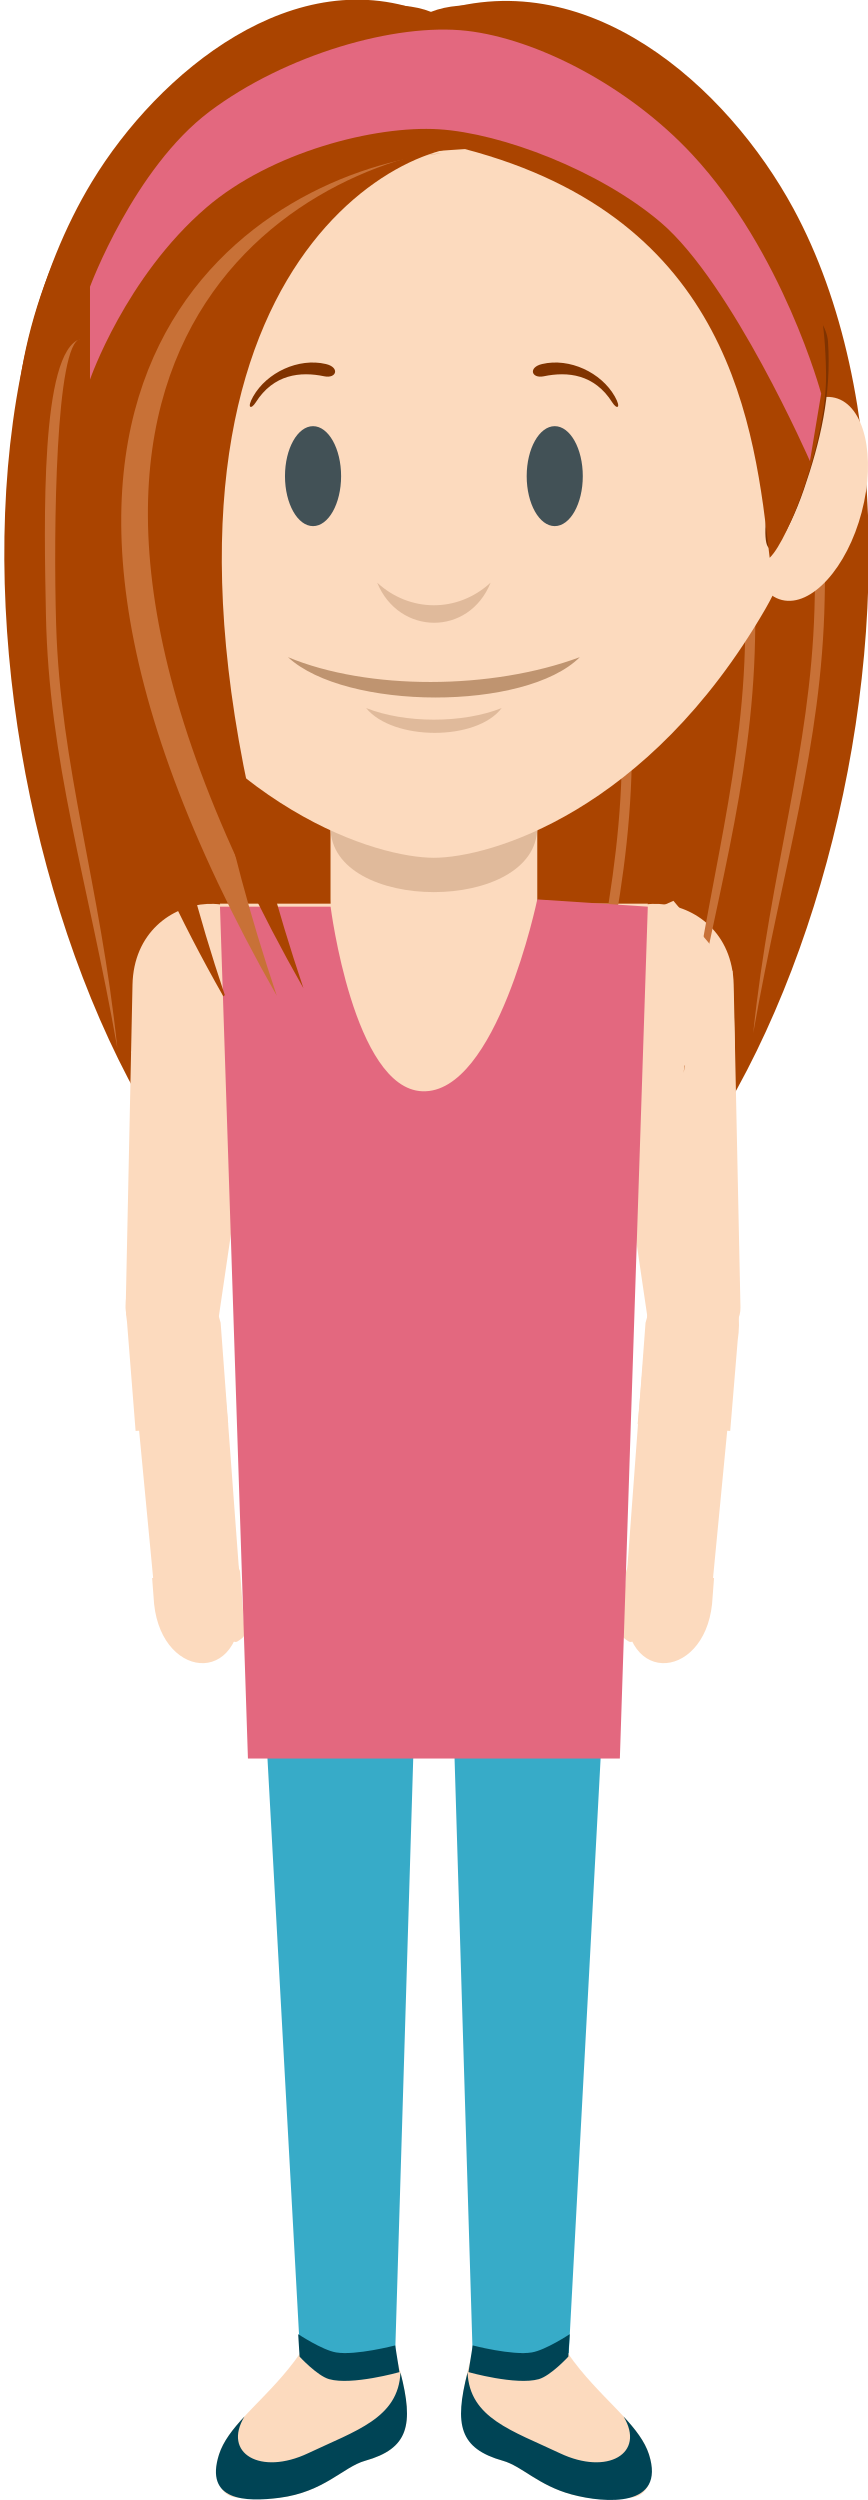
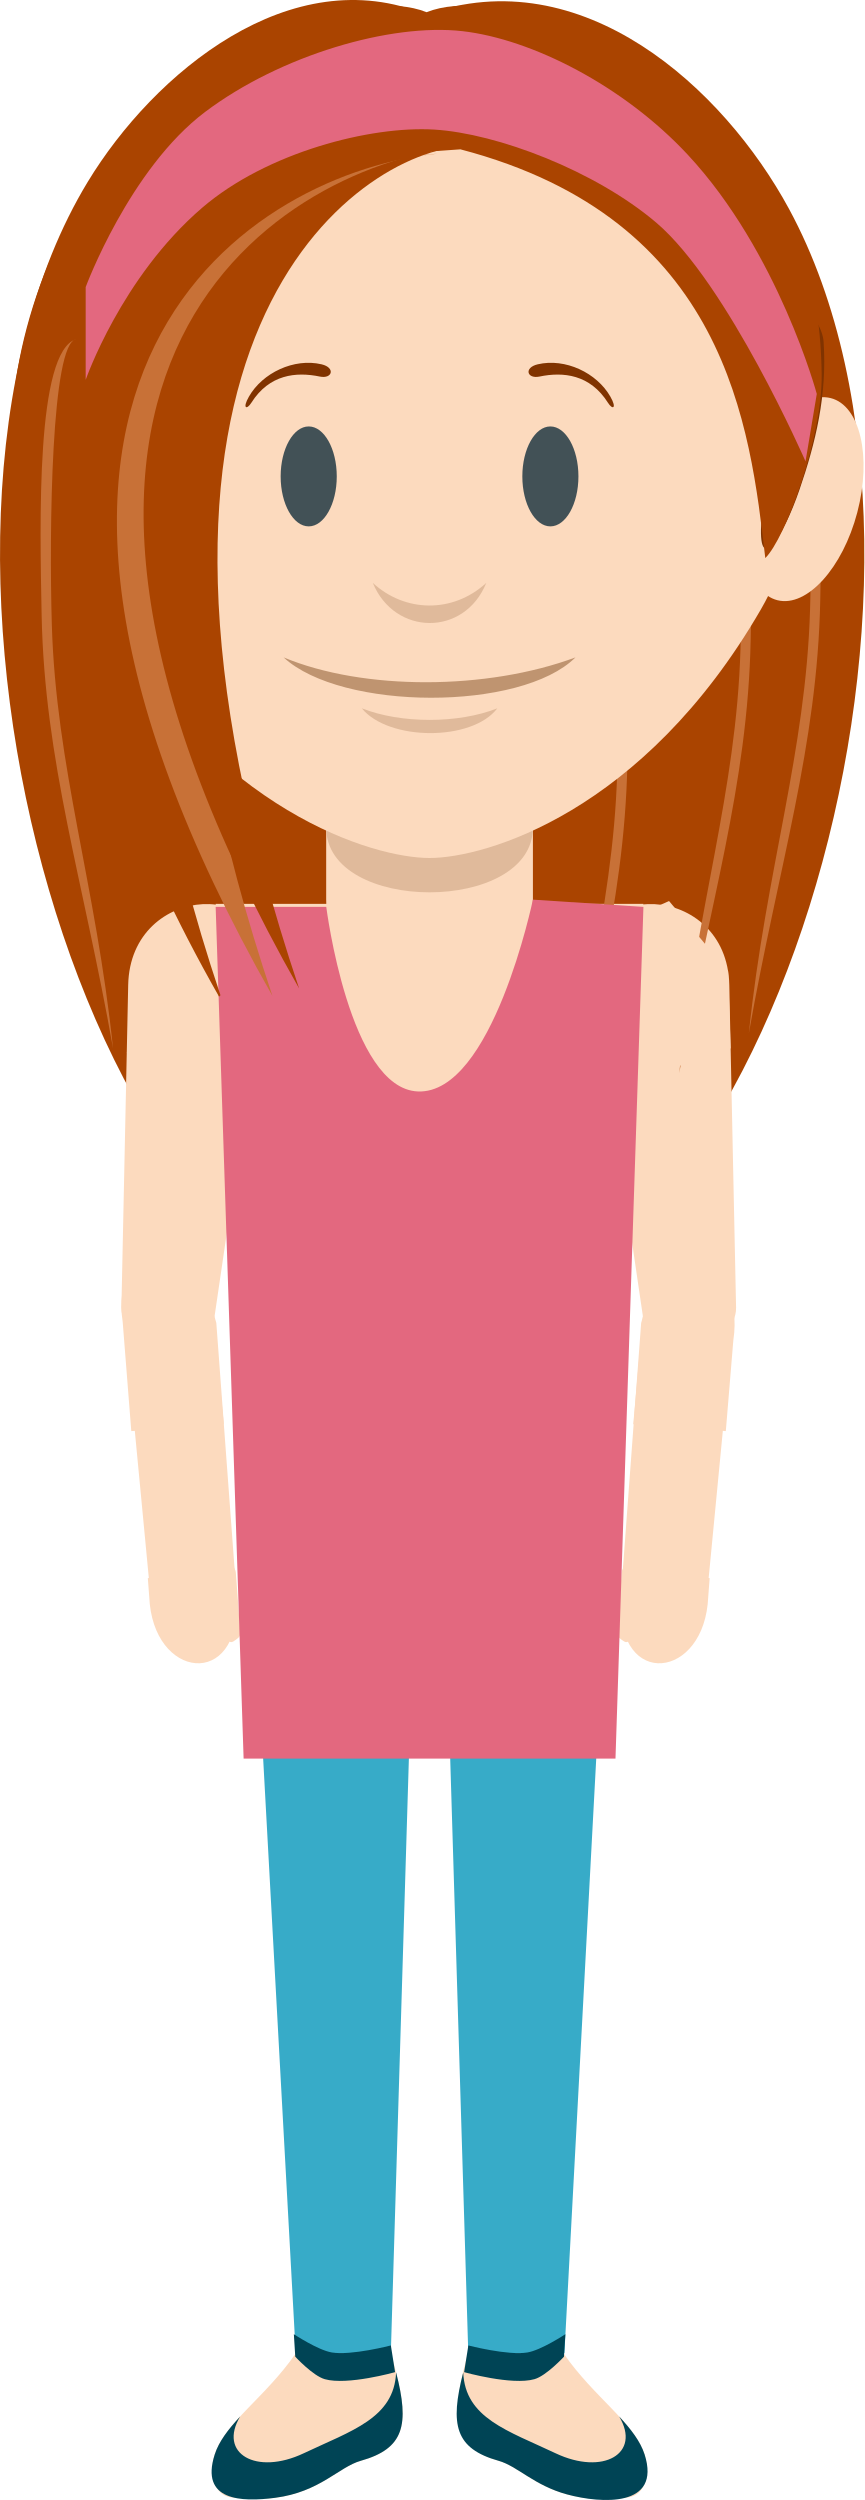
- <svg xmlns="http://www.w3.org/2000/svg" width="31.109mm" height="89.602mm" viewBox="0 0 110.229 317.487" id="svg12295" version="1.1">
+ <svg xmlns="http://www.w3.org/2000/svg" width="14.179mm" height="41.01mm" viewBox="0 0 50.239 145.312" id="svg12295" version="1.1">
  <defs id="defs12297" />
-   <g id="layer1" transform="translate(-344.8855,-216.4756)">
-     <g id="g176" transform="matrix(1.25,0,0,-1.25,375.2688,416.2795)">
-       <path d="m 0,0 -1.891,25.454 c -1.634,6.744 -10.373,5.938 -9.096,-2.424 L -8.677,-1.223 0,0 Z" style="fill:#fcdabe;fill-opacity:1;fill-rule:evenodd;stroke:none" id="path178" />
-     </g>
-     <g id="g180" transform="matrix(1.25,0,0,-1.25,424.5011,416.2795)">
-       <path d="m 0,0 1.891,25.454 c 1.636,6.744 10.463,6.593 9.185,-1.768 L 8.677,-1.223 0,0 Z" style="fill:#fcdabe;fill-opacity:1;fill-rule:evenodd;stroke:none" id="path182" />
-     </g>
-     <g id="g184" transform="matrix(1.25,0,0,-1.467877,399.5081,218.2838)" style="fill:#aa4400;fill-opacity:1">
-       <path d="m 0,0 c -13.678,4.808 -27.617,-5.024 -34.352,-14.482 -22.28,-31.289 0.191,-99.03 34.735,-99.03 33.892,0 56.878,64.701 36.524,96.701 C 30.243,-6.335 15.881,4.808 0,0" style="fill:#aa4400;fill-opacity:1;fill-rule:evenodd;stroke:none" id="path186" />
-     </g>
-     <g id="g188" transform="matrix(1.25,0,0,-1.25,379.0688,340.1866)" style="fill:#fcdabe;fill-opacity:1">
-       <path d="m 0,0 -5.284,-35.936 c -0.644,-4.383 -9.376,-1.982 -9.292,2.069 l 0.691,32.788 C -13.664,9.472 1.457,9.906 0,0" style="fill:#fcdabe;fill-opacity:1;fill-rule:evenodd;stroke:none" id="path190" />
-     </g>
-     <g id="g192" transform="matrix(1.25,0,0,-1.25,420.7009,340.1866)">
-       <path d="m 0,0 5.284,-35.936 c 0.644,-4.383 9.376,-1.982 9.292,2.07 L 13.887,-1.079 C 13.665,9.471 -1.457,9.906 0,0" style="fill:#fcdabe;fill-opacity:1;fill-rule:evenodd;stroke:none" id="path194" />
-     </g>
-     <g id="g196" transform="matrix(1.25,0,0,-1.25,427.1538,331.2376)">
-       <path d="m 0,0 -8.326,-62.257 -13.705,0 -14.2,0 L -43.465,0 0,0 Z" style="fill:#fcdabe;fill-opacity:1;fill-rule:evenodd;stroke:none" id="path198" />
-     </g>
-     <g id="g200" transform="matrix(1.25,0,0,-1.25,382.9921,515.3445)">
-       <path d="m 0,0 c -3.09,-4.474 -7.206,-7.048 -8.235,-10.275 -0.581,-1.826 -0.148,-4.133 1.706,-4.363 7.978,-0.987 10.297,2.933 13.139,3.729 C 11.522,-9.531 11.647,-6.706 9.661,0 7.673,6.706 2.487,4.185 0,0" style="fill:#fcdabe;fill-opacity:1;fill-rule:evenodd;stroke:none" id="path202" />
-     </g>
-     <g id="g204" transform="matrix(1.25,0,0,-1.25,377.1701,409.0594)" style="fill:#37abc8;fill-opacity:1">
-       <path d="M 0,0 36.508,0 31.958,-84.992 22.19,-85.028 l -1.965,64.67 c -0.155,5.128 -3.786,5.158 -3.942,0 l -1.964,-64.67 -9.661,0 z" style="fill:#37abc8;fill-opacity:1;fill-rule:evenodd;stroke:none" id="path206" />
-     </g>
-     <g id="g208" transform="matrix(1.25,0,0,-1.25,425.4203,415.3234)">
-       <path d="m 0,0 0,0 c -0.352,0.237 -0.793,-0.239 -0.825,-0.656 l -0.46,-6.162 c -0.032,-0.417 0.369,-0.624 0.721,-0.861 l 0,-10e-4 c 0.353,-0.237 0.793,0.239 0.825,0.657 l 0.46,6.161 C 0.753,-0.445 0.424,-0.056 0,0" style="fill:#fcdabe;fill-opacity:1;fill-rule:evenodd;stroke:none" id="path210" />
-     </g>
-     <g id="g212" transform="matrix(1.25,0,0,-1.25,424.3691,418.6169)">
-       <path d="M 0,0 0.202,2.65 8.956,1.39 8.755,-1.26 C 7.907,-9.239 -0.993,-9.688 0,0" style="fill:#fcdabe;fill-opacity:1;fill-rule:evenodd;stroke:none" id="path214" />
-     </g>
-     <g id="g216" transform="matrix(1.25,0,0,-1.25,399.9867,289.0621)">
-       <path d="m 0,0 0,0 c 5.778,0 10.504,-4.726 10.504,-10.503 l 0,-22.805 c 0,-5.777 -4.726,-10.503 -10.504,-10.503 -5.776,0 -10.502,4.726 -10.502,10.503 l 0,22.805 C -10.502,-4.726 -5.776,0 0,0" style="fill:#fcdabe;fill-opacity:1;fill-rule:evenodd;stroke:none" id="path218" />
-     </g>
-     <g id="g220" transform="matrix(1.25,0,0,-1.25,413.1162,321.5481)">
-       <path d="M 0,0 0,0 C 0,-8.77 -21.005,-8.77 -21.005,0 -21.005,8.769 0,8.769 0,0" style="fill:#e0ba9b;fill-opacity:1;fill-rule:evenodd;stroke:none" id="path222" />
-     </g>
-     <path d="m 436.402,262.653 c 5.111,1.572 4.602,23.264 4.371,35.029 -0.364,18.592 -5.283,33.654 -9.071,55.043 2.179,-20.802 7.244,-35.699 7.777,-53.817 0.357,-12.123 0.056,-35.765 -3.078,-36.256 z" style="fill:#c87137;fill-opacity:1;fill-rule:evenodd;stroke:none" id="path322-5-3-5" />
-     <path d="m 420.745,278.31 c 5.111,1.572 4.602,23.264 4.371,35.029 -0.364,18.592 -5.283,33.654 -9.071,55.043 2.179,-20.802 7.244,-35.699 7.777,-53.817 0.357,-12.123 0.056,-35.765 -3.078,-36.256 z" style="fill:#c87137;fill-opacity:1;fill-rule:evenodd;stroke:none" id="path322-5-3-6" />
-     <g id="g224" transform="matrix(1.25,0,0,-1.25,399.9867,221.035)">
-       <path d="M 0,0 C -45.955,0 -42.435,-43.08 -33.667,-58.237 -21.701,-78.922 -5.608,-83.499 0,-83.499 c 5.61,0 21.703,4.577 33.669,25.262 C 42.437,-43.08 45.956,0 0,0" style="fill:#fcdabe;fill-opacity:1;fill-rule:evenodd;stroke:none" id="path226" />
-     </g>
-     <g id="g228" transform="matrix(1.25,0,0,-1.25,374.3496,415.3244)">
-       <path d="m 0,0 0.002,0.001 c 0.351,0.238 0.791,-0.239 0.823,-0.656 l 0.46,-6.162 C 1.317,-7.234 0.916,-7.441 0.564,-7.678 l 0,-0.001 c -0.353,-0.237 -0.793,0.239 -0.825,0.657 l -0.46,6.161 C -0.752,-0.444 -0.424,-0.056 0,0" style="fill:#fcdabe;fill-opacity:1;fill-rule:evenodd;stroke:none" id="path230" />
-     </g>
-     <g id="g232" transform="matrix(1.25,0,0,-1.25,375.4008,418.6169)">
-       <path d="M 0,0 -0.2,2.65 -8.956,1.39 -8.755,-1.26 C -7.907,-9.239 0.993,-9.689 0,0" style="fill:#fcdabe;fill-opacity:1;fill-rule:evenodd;stroke:none" id="path234" />
-     </g>
-     <g id="g236" transform="matrix(1.25,0,0,-1.25,437.9078,339.8041)">
-       <path d="m 0,0 0.256,-7.821 -9.868,-3.393 -2.47,-44.19 -36.508,0 -2.432,43.535 -10.08,3.607 8.145,14.306 C -35.104,0.611 -30.276,-3.861 -6,7.143" style="fill:#fcdabe;fill-opacity:1;fill-rule:evenodd;stroke:none" id="path238" />
-     </g>
+   <g id="layer1" transform="translate(-345.4326,-388.6506)">
    <g id="g240" transform="matrix(1.25,0,0,-1.25,376.3716,394.7848)" style="fill:#e3687f;fill-opacity:1" />
-     <g id="g244" transform="matrix(1.25,0,0,-1.25,417.0081,515.3445)">
-       <path d="m 0,0 c 3.092,-4.474 7.208,-7.048 8.237,-10.275 0.581,-1.826 0.148,-4.133 -1.706,-4.363 -7.979,-0.987 -10.298,2.933 -13.139,3.729 -4.912,1.378 -4.894,4.882 -2.908,11.588 C -2.278,-0.83 -3.664,-0.458 0,0" style="fill:#fcdabe;fill-opacity:1;fill-rule:evenodd;stroke:none" id="path246" />
-     </g>
-     <path d="m 445.241,257.602 c 5.111,1.572 4.602,23.264 4.371,35.029 -0.364,18.592 -5.283,33.654 -9.071,55.043 2.179,-20.802 7.244,-35.699 7.777,-53.817 0.357,-12.123 0.056,-35.765 -3.078,-36.256 z" style="fill:#c87137;fill-opacity:1;fill-rule:evenodd;stroke:none" id="path322-5-3" />
-     <g id="g252" transform="matrix(1.25,0,0,-1.25,450.9255,266.9925)">
-       <path d="M 0,0 C -2.988,0.742 -6.619,-3.255 -8.109,-8.928 -9.6,-14.6 -8.385,-19.8 -5.395,-20.542 c 2.988,-0.743 6.619,3.255 8.109,8.928 C 4.205,-5.942 2.99,-0.742 0,0" style="fill:#fcdabe;fill-opacity:1;fill-rule:evenodd;stroke:none" id="path254" />
-     </g>
-     <g id="g256" transform="matrix(1.25,0,0,-1.25,415.3351,283.2893)">
-       <path d="m 0,0 c 1.569,0 2.85,2.28 2.85,5.077 0,2.797 -1.281,5.078 -2.85,5.078 -1.569,0 -2.85,-2.281 -2.85,-5.078 C -2.85,2.28 -1.569,0 0,0" style="fill:#425156;fill-opacity:1;fill-rule:evenodd;stroke:none" id="path258" />
-     </g>
-     <g id="g260" transform="matrix(1.25,0,0,-1.25,384.6406,283.2893)">
-       <path d="m 0,0 c 1.569,0 2.85,2.28 2.85,5.077 0,2.797 -1.281,5.078 -2.85,5.078 -1.569,0 -2.851,-2.281 -2.851,-5.078 C -2.851,2.28 -1.569,0 0,0" style="fill:#425156;fill-opacity:1;fill-rule:evenodd;stroke:none" id="path262" />
-     </g>
-     <g id="g264" transform="matrix(1.25,0,0,-1.25,418.5222,299.9304)">
-       <path d="M 0,0 C -5.526,-5.502 -23.795,-5.431 -29.655,0 -21.523,-3.389 -8.977,-3.339 0,0" style="fill:#bf9470;fill-opacity:1;fill-rule:evenodd;stroke:none" id="path266" />
-     </g>
-     <g id="g268" transform="matrix(1.25,0,0,-1.25,407.1934,290.4669)">
-       <path d="M 0,0 C -2.212,-5.484 -9.317,-5.388 -11.529,0 -8.29,-2.995 -3.414,-3.135 0,0" style="fill:#e0ba9b;fill-opacity:1;fill-rule:evenodd;stroke:none" id="path270" />
-     </g>
-     <g id="g272" transform="matrix(1.25,0,0,-1.25,365.4386,256.0965)" style="fill:#803300;fill-opacity:1">
-       <path d="m 0,0 c -6.959,-6.098 -6.52,-14.909 -6.048,-21.018 0.474,-6.109 -2.215,-1.798 -3.861,2.992 -1.645,4.79 -2.819,9.617 -2.448,15.023 C -11.989,2.403 3.319,11.057 0,0" style="fill:#803300;fill-opacity:1;fill-rule:evenodd;stroke:none" id="path274" />
-     </g>
-     <g id="g276" transform="matrix(1.25,0,0,-1.25,434.5886,256.0965)" style="fill:#803300;fill-opacity:1">
-       <path d="m 0,0 c 6.959,-6.098 6.522,-14.909 6.048,-21.018 -0.472,-6.109 2.217,-1.798 3.861,2.992 1.647,4.79 2.819,9.617 2.45,15.023 C 11.991,2.403 -3.318,11.057 0,0" style="fill:#803300;fill-opacity:1;fill-rule:evenodd;stroke:none" id="path278" />
-     </g>
-     <g id="g280" transform="matrix(1.25,0,0,-1.25,375.9377,523.3486)" style="fill:#004455">
-       <path d="m 0,0 c -1.201,-1.3 -2.163,-2.529 -2.591,-3.872 -1.503,-4.717 2.698,-4.841 6.13,-4.398 4.576,0.59 6.485,3.14 8.715,3.764 4.412,1.239 4.962,3.644 3.587,8.982 C 15.652,-0.181 11.296,-1.447 6.46,-3.741 1.623,-6.036 -2.276,-3.764 0,0" style="fill:#004455;fill-opacity:1;fill-rule:evenodd;stroke:none" id="path282" />
-     </g>
-     <g id="g284" transform="matrix(1.25,0,0,-1.25,424.0672,523.3486)" style="fill:#004455">
-       <path d="m 0,0 c 1.201,-1.3 2.163,-2.529 2.591,-3.872 1.72,-5.4 -4.411,-4.992 -7.877,-4.053 -3.36,0.911 -5.044,2.881 -6.966,3.419 -4.412,1.239 -4.964,3.644 -3.589,8.982 0.189,-4.657 4.545,-5.923 9.381,-8.217 C -1.623,-6.036 2.276,-3.764 0,0" style="fill:#004455;fill-opacity:1;fill-rule:evenodd;stroke:none" id="path286" />
-     </g>
-     <g id="g288" transform="matrix(1.25,0,0,-1.25,408.5981,306.3945)">
-       <path d="M 0,0 C -2.566,-3.388 -11.055,-3.335 -13.776,0 -9.806,-1.571 -3.969,-1.577 0,0" style="fill:#e0ba9b;fill-opacity:1;fill-rule:evenodd;stroke:none" id="path290" />
-     </g>
-     <g id="g292" transform="matrix(1.25,0,0,-1.25,413.729,262.7049)" style="fill:#803300;fill-opacity:1">
-       <path d="m 0,0 c 2.795,0.658 6.007,-0.865 7.383,-3.288 0.691,-1.214 0.22,-1.36 -0.249,-0.617 -1.82,2.886 -4.548,3.162 -6.959,2.66 C -1.1,-1.51 -1.43,-0.336 0,0" style="fill:#803300;fill-opacity:1;fill-rule:evenodd;stroke:none" id="path294" />
-     </g>
-     <g id="g296" transform="matrix(1.25,0,0,-1.25,386.2736,262.7049)" style="fill:#803300;fill-opacity:1">
-       <path d="m 0,0 c -2.795,0.658 -6.007,-0.865 -7.385,-3.288 -0.689,-1.214 -0.218,-1.36 0.251,-0.617 1.82,2.886 4.548,3.162 6.957,2.66 C 1.1,-1.51 1.43,-0.336 0,0" style="fill:#803300;fill-opacity:1;fill-rule:evenodd;stroke:none" id="path298" />
-     </g>
-     <g id="g300" transform="matrix(1.25,0,0,-1.25,373.8621,397.3268)" style="fill:#fcdabe;fill-opacity:1">
-       <path d="m 0,0 -1.428,14.593 c -1.634,6.744 -10.128,4.143 -8.85,-4.218 L -9.405,-0.699 -0.002,0 0,0 Z" style="fill:#fcdabe;fill-opacity:1;fill-rule:evenodd;stroke:none" id="path302" />
-     </g>
-     <g id="g304" transform="matrix(1.25,0,0,-1.25,425.8609,397.3268)" style="fill:#fcdabe;fill-opacity:1">
-       <path d="m 0,0 1.262,14.097 c 1.633,6.745 10.185,2.787 8.907,-5.573 L 9.405,-0.699 0,0 Z" style="fill:#fcdabe;fill-opacity:1;fill-rule:evenodd;stroke:none" id="path306" />
-     </g>
-     <g id="g308" transform="matrix(1.25,0,0,-2.127961,372.8218,331.6169)">
-       <path d="m 0,0 1.666,-29.819 1.174,-21.019 37.786,0 1.127,20.209 L 43.465,0 32.235,0.432 c 0,0 -4.114,-11.625 -11.683,-11.449 C 13.578,-10.855 11.239,0 11.239,0 Z" style="fill:#e3687f;fill-opacity:1;fill-rule:evenodd;stroke:none" id="path310" />
-     </g>
-     <g id="g312" transform="matrix(1.32964,0,0,-1.523803,399.6148,238.9351)" style="fill:#aa4400;fill-opacity:1">
-       <path d="m 3.229,2.32 c 25.475,-5.826 27.669,-23.098 29.122,-34.068 1.879,1.579 5.474,10.002 5.386,15.346 C 37.591,-7.499 34.689,-1.73 27.259,4.524 19.164,11.34 6.252,15.928 0,13.751 -6.252,15.928 -19.164,11.34 -27.259,4.524 c -7.43,-6.254 -12.231,-16.829 -12.377,-25.732 -0.088,-5.344 5.596,-11.447 7.475,-13.026 1.453,10.97 7.258,30.562 32.731,36.388" style="fill:#aa4400;fill-opacity:1;fill-rule:evenodd;stroke:none" id="path314" />
-     </g>
-     <g id="g316" transform="matrix(1.25,0,0,-1.25,373.4325,342.8416)" style="fill:#aa4400">
-       <path d="m 0,0 c -22.253,66.233 10.575,84.984 21.308,85.508 -17.892,-1.717 -57.722,-21.754 -21.451,-85.651" style="fill:#aa4400;fill-opacity:1;fill-rule:evenodd;stroke:none" id="path318" />
-     </g>
-     <g id="g320" transform="matrix(-1.25,0,0,-1.25,379.9905,342.8416)" style="fill:#c87137">
-       <path d="M -16.808,85.508 C 1.084,83.791 36.272,63.897 -0.036,-0.071 22.182,66.09 -6.074,84.984 -16.808,85.508 Z" style="fill:#c87137;fill-opacity:1;fill-rule:evenodd;stroke:none" id="path322" />
-     </g>
-     <path style="fill:#004455;fill-opacity:1;fill-rule:evenodd;stroke:none;stroke-width:1px;stroke-linecap:butt;stroke-linejoin:miter;stroke-opacity:1" d="m 395.611,517.724 c 0,0 -6.051,1.707 -8.929,0.893 -1.512,-0.428 -3.75,-2.857 -3.75,-2.857 l -0.179,-2.857 c 0,0 3.062,2.028 4.821,2.321 2.483,0.414 7.5,-0.893 7.5,-0.893 z" id="path13145" />
-     <path style="fill:#004455;fill-opacity:1;fill-rule:evenodd;stroke:none;stroke-width:1px;stroke-linecap:butt;stroke-linejoin:miter;stroke-opacity:1" d="m 404.38,517.724 c 0,0 6.051,1.707 8.929,0.893 1.512,-0.428 3.75,-2.857 3.75,-2.857 l 0.179,-2.857 c 0,0 -3.062,2.028 -4.821,2.321 -2.483,0.414 -7.5,-0.893 -7.5,-0.893 z" id="path13145-3" />
-     <path d="m 404.389,235.009 c -22.365,2.146 -66.35,27.014 -20.966,106.974 -27.772,-82.702 7.548,-106.319 20.966,-106.974 z" style="fill:#aa4400;fill-opacity:1;fill-rule:evenodd;stroke:none" id="path322-6" />
-     <path style="fill:#e3687f;fill-opacity:1;fill-rule:evenodd;stroke:none;stroke-width:1px;stroke-linecap:butt;stroke-linejoin:miter;stroke-opacity:1" d="m 447.743,275.035 c 0,0 -9.878,-22.603 -18.961,-30.325 -7.761,-6.598 -20.19,-11.324 -28.182,-11.818 -8.058,-0.498 -21.27,2.865 -29.496,9.931 -10.287,8.837 -14.79,21.855 -14.79,21.855 l 0,-11.786 c 0,0 5.56,-15.016 15.185,-22.255 9.585,-7.209 23.573,-11.285 32.672,-10.245 8.809,1.007 20.462,6.946 28.593,15.67 11.562,12.405 16.407,30.402 16.407,30.402 z" id="path13510" />
-     <g id="g320-7" transform="matrix(-0.6579789,0,0,-1.25,356.329,344.5039)" style="fill:#c87137;fill-opacity:1">
-       <path d="M 1.883,67.986 C 9.651,66.729 8.876,49.375 8.526,39.963 7.972,25.09 0.496,13.04 -5.26,-4.071 -1.948,12.57 5.75,24.488 6.56,38.982 c 0.542,9.699 0.085,28.612 -4.677,29.004 z" style="fill:#c87137;fill-opacity:1;fill-rule:evenodd;stroke:none" id="path322-5" />
-     </g>
-     <g id="g4269" transform="translate(-35.86042,-38.3858)">
-       <path id="path4224" transform="translate(344.8855,216.4756)" d="m 186.072,299 c -3.476,-0.007 -10.357,1.205 -10.357,1.205 0,0 -0.617,2.092 -0.18,2.99 0.206,0.423 1.162,0.805 1.162,0.805 0,0 0.768,6.057 2.678,8.213 1.589,1.794 4.124,2.909 6.518,3.037 3.023,0.161 6.187,-0.703 8.594,-2.936 2.681,-2.488 3.27,-8.265 5.648,-8.494 2.185,-0.21 3.902,6.924 6.254,8.715 3.057,2.328 5.565,2.743 8.521,2.535 2.351,-0.166 4.898,-1.154 6.43,-2.945 1.788,-2.091 2.232,-7.947 2.232,-7.947 0,0 1.689,-0.36 1.605,-0.982 l -0.4,-2.99 c 0,0 -7.569,-1.247 -11.385,-1.205 -4.455,0.049 -8.802,1.679 -13.258,1.695 -4.721,0.017 -9.341,-1.685 -14.062,-1.695 z m -0.51,2.01 c 3.849,-0.05 8.346,0.848 10.529,2.504 0.093,1.973 -1.282,5.584 -3.271,7.408 -1.757,1.611 -4.392,2.507 -6.768,2.312 -2.095,-0.172 -4.418,-1.215 -5.555,-2.982 -1.461,-2.273 -1.187,-5.928 -0.525,-8.09 1.204,-0.752 3.28,-1.123 5.59,-1.152 z m 29.525,0 c 2.309,0.03 4.386,0.401 5.59,1.152 0.662,2.162 0.938,5.817 -0.523,8.09 -1.137,1.768 -3.46,2.811 -5.555,2.982 -2.376,0.195 -5.011,-0.701 -6.768,-2.312 -1.989,-1.824 -3.365,-5.436 -3.271,-7.408 2.183,-1.656 6.678,-2.554 10.527,-2.504 z" style="fill:#154f77;fill-opacity:1;fill-rule:evenodd;stroke:none;stroke-width:0.5;stroke-linecap:butt;stroke-linejoin:miter;stroke-miterlimit:4;stroke-dasharray:none;stroke-opacity:1" />
+     <g id="g4643" transform="matrix(0.4576337,0,0,0.4576337,187.351,289.6036)" style="stroke-width:2.185">
+       <g transform="matrix(1.25,0,0,-1.25,375.2688,416.2795)" id="g176" style="stroke-width:2.185">
+         <path id="path178" style="fill:#fcdabe;fill-opacity:1;fill-rule:evenodd;stroke:none;stroke-width:2.185" d="m 0,0 -1.891,25.454 c -1.634,6.744 -10.373,5.938 -9.096,-2.424 l 2.31,-24.253 z" />
+       </g>
+       <g transform="matrix(1.25,0,0,-1.25,424.5011,416.2795)" id="g180" style="stroke-width:2.185">
+         <path id="path182" style="fill:#fcdabe;fill-opacity:1;fill-rule:evenodd;stroke:none;stroke-width:2.185" d="m 0,0 1.891,25.454 c 1.636,6.744 10.463,6.593 9.185,-1.768 L 8.677,-1.223 Z" />
+       </g>
+       <g style="fill:#aa4400;fill-opacity:1;stroke-width:2.185" transform="matrix(1.25,0,0,-1.467877,399.5081,218.2838)" id="g184">
+         <path id="path186" style="fill:#aa4400;fill-opacity:1;fill-rule:evenodd;stroke:none;stroke-width:2.185" d="m 0,0 c -13.678,4.808 -27.617,-5.024 -34.352,-14.482 -22.28,-31.289 0.191,-99.03 34.735,-99.03 33.892,0 56.878,64.701 36.524,96.701 C 30.243,-6.335 15.881,4.808 0,0" />
+       </g>
+       <g style="fill:#fcdabe;fill-opacity:1;stroke-width:2.185" transform="matrix(1.25,0,0,-1.25,379.0688,340.1866)" id="g188">
+         <path id="path190" style="fill:#fcdabe;fill-opacity:1;fill-rule:evenodd;stroke:none;stroke-width:2.185" d="m 0,0 -5.284,-35.936 c -0.644,-4.383 -9.376,-1.982 -9.292,2.069 l 0.691,32.788 C -13.664,9.472 1.457,9.906 0,0" />
+       </g>
+       <g transform="matrix(1.25,0,0,-1.25,420.7009,340.1866)" id="g192" style="stroke-width:2.185">
+         <path id="path194" style="fill:#fcdabe;fill-opacity:1;fill-rule:evenodd;stroke:none;stroke-width:2.185" d="m 0,0 5.284,-35.936 c 0.644,-4.383 9.376,-1.982 9.292,2.07 L 13.887,-1.079 C 13.665,9.471 -1.457,9.906 0,0" />
+       </g>
+       <g transform="matrix(1.25,0,0,-1.25,427.1538,331.2376)" id="g196" style="stroke-width:2.185">
+         <path id="path198" style="fill:#fcdabe;fill-opacity:1;fill-rule:evenodd;stroke:none;stroke-width:2.185" d="m 0,0 -8.326,-62.257 h -13.705 -14.2 L -43.465,0 Z" />
+       </g>
+       <g transform="matrix(1.25,0,0,-1.25,382.9921,515.3445)" id="g200" style="stroke-width:2.185">
+         <path id="path202" style="fill:#fcdabe;fill-opacity:1;fill-rule:evenodd;stroke:none;stroke-width:2.185" d="m 0,0 c -3.09,-4.474 -7.206,-7.048 -8.235,-10.275 -0.581,-1.826 -0.148,-4.133 1.706,-4.363 7.978,-0.987 10.297,2.933 13.139,3.729 C 11.522,-9.531 11.647,-6.706 9.661,0 7.673,6.706 2.487,4.185 0,0" />
+       </g>
+       <g style="fill:#37abc8;fill-opacity:1;stroke-width:2.185" transform="matrix(1.25,0,0,-1.25,377.1701,409.0594)" id="g204">
+         <path id="path206" style="fill:#37abc8;fill-opacity:1;fill-rule:evenodd;stroke:none;stroke-width:2.185" d="M 0,0 H 36.508 L 31.958,-84.992 22.19,-85.028 l -1.965,64.67 c -0.155,5.128 -3.786,5.158 -3.942,0 l -1.964,-64.67 H 4.658 Z" />
+       </g>
+       <g transform="matrix(1.25,0,0,-1.25,425.4203,415.3234)" id="g208" style="stroke-width:2.185">
+         <path id="path210" style="fill:#fcdabe;fill-opacity:1;fill-rule:evenodd;stroke:none;stroke-width:2.185" d="m 0,0 v 0 c -0.352,0.237 -0.793,-0.239 -0.825,-0.656 l -0.46,-6.162 c -0.032,-0.417 0.369,-0.624 0.721,-0.861 V -7.68 c 0.353,-0.237 0.793,0.239 0.825,0.657 l 0.46,6.161 C 0.753,-0.445 0.424,-0.056 0,0" />
+       </g>
+       <g transform="matrix(1.25,0,0,-1.25,424.3691,418.6169)" id="g212" style="stroke-width:2.185">
+         <path id="path214" style="fill:#fcdabe;fill-opacity:1;fill-rule:evenodd;stroke:none;stroke-width:2.185" d="M 0,0 0.202,2.65 8.956,1.39 8.755,-1.26 C 7.907,-9.239 -0.993,-9.688 0,0" />
+       </g>
+       <g transform="matrix(1.25,0,0,-1.25,399.9867,289.0621)" id="g216" style="stroke-width:2.185">
+         <path id="path218" style="fill:#fcdabe;fill-opacity:1;fill-rule:evenodd;stroke:none;stroke-width:2.185" d="m 0,0 v 0 c 5.778,0 10.504,-4.726 10.504,-10.503 v -22.805 c 0,-5.777 -4.726,-10.503 -10.504,-10.503 -5.776,0 -10.502,4.726 -10.502,10.503 v 22.805 C -10.502,-4.726 -5.776,0 0,0" />
+       </g>
+       <g transform="matrix(1.25,0,0,-1.25,413.1162,321.5481)" id="g220" style="stroke-width:2.185">
+         <path id="path222" style="fill:#e0ba9b;fill-opacity:1;fill-rule:evenodd;stroke:none;stroke-width:2.185" d="M 0,0 V 0 C 0,-8.77 -21.005,-8.77 -21.005,0 -21.005,8.769 0,8.769 0,0" />
+       </g>
+       <path id="path322-5-3-5" style="fill:#c87137;fill-opacity:1;fill-rule:evenodd;stroke:none;stroke-width:2.185" d="m 436.402,262.653 c 5.111,1.572 4.602,23.264 4.371,35.029 -0.364,18.592 -5.283,33.654 -9.071,55.043 2.179,-20.802 7.244,-35.699 7.777,-53.817 0.357,-12.123 0.056,-35.765 -3.078,-36.256 z" />
+       <path id="path322-5-3-6" style="fill:#c87137;fill-opacity:1;fill-rule:evenodd;stroke:none;stroke-width:2.185" d="m 420.745,278.31 c 5.111,1.572 4.602,23.264 4.371,35.029 -0.364,18.592 -5.283,33.654 -9.071,55.043 2.179,-20.802 7.244,-35.699 7.777,-53.817 0.357,-12.123 0.056,-35.765 -3.078,-36.256 z" />
+       <g transform="matrix(1.25,0,0,-1.25,399.9867,221.035)" id="g224" style="stroke-width:2.185">
+         <path id="path226" style="fill:#fcdabe;fill-opacity:1;fill-rule:evenodd;stroke:none;stroke-width:2.185" d="M 0,0 C -45.955,0 -42.435,-43.08 -33.667,-58.237 -21.701,-78.922 -5.608,-83.499 0,-83.499 c 5.61,0 21.703,4.577 33.669,25.262 C 42.437,-43.08 45.956,0 0,0" />
+       </g>
+       <g transform="matrix(1.25,0,0,-1.25,374.3496,415.3244)" id="g228" style="stroke-width:2.185">
+         <path id="path230" style="fill:#fcdabe;fill-opacity:1;fill-rule:evenodd;stroke:none;stroke-width:2.185" d="m 0,0 0.002,0.001 c 0.351,0.238 0.791,-0.239 0.823,-0.656 l 0.46,-6.162 C 1.317,-7.234 0.916,-7.441 0.564,-7.678 v -0.001 c -0.353,-0.237 -0.793,0.239 -0.825,0.657 l -0.46,6.161 C -0.752,-0.444 -0.424,-0.056 0,0" />
+       </g>
+       <g transform="matrix(1.25,0,0,-1.25,375.4008,418.6169)" id="g232" style="stroke-width:2.185">
+         <path id="path234" style="fill:#fcdabe;fill-opacity:1;fill-rule:evenodd;stroke:none;stroke-width:2.185" d="M 0,0 -0.2,2.65 -8.956,1.39 -8.755,-1.26 C -7.907,-9.239 0.993,-9.689 0,0" />
+       </g>
+       <g transform="matrix(1.25,0,0,-1.25,437.9078,339.8041)" id="g236" style="stroke-width:2.185">
+         <path id="path238" style="fill:#fcdabe;fill-opacity:1;fill-rule:evenodd;stroke:none;stroke-width:2.185" d="m 0,0 0.256,-7.821 -9.868,-3.393 -2.47,-44.19 H -48.59 l -2.432,43.535 -10.08,3.607 8.145,14.306 C -35.104,0.611 -30.276,-3.861 -6,7.143" />
+       </g>
+       <g transform="matrix(1.25,0,0,-1.25,417.0081,515.3445)" id="g244" style="stroke-width:2.185">
+         <path id="path246" style="fill:#fcdabe;fill-opacity:1;fill-rule:evenodd;stroke:none;stroke-width:2.185" d="m 0,0 c 3.092,-4.474 7.208,-7.048 8.237,-10.275 0.581,-1.826 0.148,-4.133 -1.706,-4.363 -7.979,-0.987 -10.298,2.933 -13.139,3.729 -4.912,1.378 -4.894,4.882 -2.908,11.588 C -2.278,-0.83 -3.664,-0.458 0,0" />
+       </g>
+       <path id="path322-5-3" style="fill:#c87137;fill-opacity:1;fill-rule:evenodd;stroke:none;stroke-width:2.185" d="m 445.241,257.602 c 5.111,1.572 4.602,23.264 4.371,35.029 -0.364,18.592 -5.283,33.654 -9.071,55.043 2.179,-20.802 7.244,-35.699 7.777,-53.817 0.357,-12.123 0.056,-35.765 -3.078,-36.256 z" />
+       <g transform="matrix(1.25,0,0,-1.25,450.9255,266.9925)" id="g252" style="stroke-width:2.185">
+         <path id="path254" style="fill:#fcdabe;fill-opacity:1;fill-rule:evenodd;stroke:none;stroke-width:2.185" d="M 0,0 C -2.988,0.742 -6.619,-3.255 -8.109,-8.928 -9.6,-14.6 -8.385,-19.8 -5.395,-20.542 c 2.988,-0.743 6.619,3.255 8.109,8.928 C 4.205,-5.942 2.99,-0.742 0,0" />
+       </g>
+       <g transform="matrix(1.25,0,0,-1.25,415.3351,283.2893)" id="g256" style="stroke-width:2.185">
+         <path id="path258" style="fill:#425156;fill-opacity:1;fill-rule:evenodd;stroke:none;stroke-width:2.185" d="m 0,0 c 1.569,0 2.85,2.28 2.85,5.077 0,2.797 -1.281,5.078 -2.85,5.078 -1.569,0 -2.85,-2.281 -2.85,-5.078 C -2.85,2.28 -1.569,0 0,0" />
+       </g>
+       <g transform="matrix(1.25,0,0,-1.25,384.6406,283.2893)" id="g260" style="stroke-width:2.185">
+         <path id="path262" style="fill:#425156;fill-opacity:1;fill-rule:evenodd;stroke:none;stroke-width:2.185" d="m 0,0 c 1.569,0 2.85,2.28 2.85,5.077 0,2.797 -1.281,5.078 -2.85,5.078 -1.569,0 -2.851,-2.281 -2.851,-5.078 C -2.851,2.28 -1.569,0 0,0" />
+       </g>
+       <g transform="matrix(1.25,0,0,-1.25,418.5222,299.9304)" id="g264" style="stroke-width:2.185">
+         <path id="path266" style="fill:#bf9470;fill-opacity:1;fill-rule:evenodd;stroke:none;stroke-width:2.185" d="M 0,0 C -5.526,-5.502 -23.795,-5.431 -29.655,0 -21.523,-3.389 -8.977,-3.339 0,0" />
+       </g>
+       <g transform="matrix(1.25,0,0,-1.25,407.1934,290.4669)" id="g268" style="stroke-width:2.185">
+         <path id="path270" style="fill:#e0ba9b;fill-opacity:1;fill-rule:evenodd;stroke:none;stroke-width:2.185" d="M 0,0 C -2.212,-5.484 -9.317,-5.388 -11.529,0 -8.29,-2.995 -3.414,-3.135 0,0" />
+       </g>
+       <g style="fill:#803300;fill-opacity:1;stroke-width:2.185" transform="matrix(1.25,0,0,-1.25,365.4386,256.0965)" id="g272">
+         <path id="path274" style="fill:#803300;fill-opacity:1;fill-rule:evenodd;stroke:none;stroke-width:2.185" d="m 0,0 c -6.959,-6.098 -6.52,-14.909 -6.048,-21.018 0.474,-6.109 -2.215,-1.798 -3.861,2.992 -1.645,4.79 -2.819,9.617 -2.448,15.023 C -11.989,2.403 3.319,11.057 0,0" />
+       </g>
+       <g style="fill:#803300;fill-opacity:1;stroke-width:2.185" transform="matrix(1.25,0,0,-1.25,434.5886,256.0965)" id="g276">
+         <path id="path278" style="fill:#803300;fill-opacity:1;fill-rule:evenodd;stroke:none;stroke-width:2.185" d="m 0,0 c 6.959,-6.098 6.522,-14.909 6.048,-21.018 -0.472,-6.109 2.217,-1.798 3.861,2.992 1.647,4.79 2.819,9.617 2.45,15.023 C 11.991,2.403 -3.318,11.057 0,0" />
+       </g>
+       <g style="fill:#004455;stroke-width:2.185" transform="matrix(1.25,0,0,-1.25,375.9377,523.3486)" id="g280">
+         <path id="path282" style="fill:#004455;fill-opacity:1;fill-rule:evenodd;stroke:none;stroke-width:2.185" d="m 0,0 c -1.201,-1.3 -2.163,-2.529 -2.591,-3.872 -1.503,-4.717 2.698,-4.841 6.13,-4.398 4.576,0.59 6.485,3.14 8.715,3.764 4.412,1.239 4.962,3.644 3.587,8.982 C 15.652,-0.181 11.296,-1.447 6.46,-3.741 1.623,-6.036 -2.276,-3.764 0,0" />
+       </g>
+       <g style="fill:#004455;stroke-width:2.185" transform="matrix(1.25,0,0,-1.25,424.0672,523.3486)" id="g284">
+         <path id="path286" style="fill:#004455;fill-opacity:1;fill-rule:evenodd;stroke:none;stroke-width:2.185" d="m 0,0 c 1.201,-1.3 2.163,-2.529 2.591,-3.872 1.72,-5.4 -4.411,-4.992 -7.877,-4.053 -3.36,0.911 -5.044,2.881 -6.966,3.419 -4.412,1.239 -4.964,3.644 -3.589,8.982 0.189,-4.657 4.545,-5.923 9.381,-8.217 C -1.623,-6.036 2.276,-3.764 0,0" />
+       </g>
+       <g transform="matrix(1.25,0,0,-1.25,408.5981,306.3945)" id="g288" style="stroke-width:2.185">
+         <path id="path290" style="fill:#e0ba9b;fill-opacity:1;fill-rule:evenodd;stroke:none;stroke-width:2.185" d="M 0,0 C -2.566,-3.388 -11.055,-3.335 -13.776,0 -9.806,-1.571 -3.969,-1.577 0,0" />
+       </g>
+       <g style="fill:#803300;fill-opacity:1;stroke-width:2.185" transform="matrix(1.25,0,0,-1.25,413.729,262.7049)" id="g292">
+         <path id="path294" style="fill:#803300;fill-opacity:1;fill-rule:evenodd;stroke:none;stroke-width:2.185" d="m 0,0 c 2.795,0.658 6.007,-0.865 7.383,-3.288 0.691,-1.214 0.22,-1.36 -0.249,-0.617 -1.82,2.886 -4.548,3.162 -6.959,2.66 C -1.1,-1.51 -1.43,-0.336 0,0" />
+       </g>
+       <g style="fill:#803300;fill-opacity:1;stroke-width:2.185" transform="matrix(1.25,0,0,-1.25,386.2736,262.7049)" id="g296">
+         <path id="path298" style="fill:#803300;fill-opacity:1;fill-rule:evenodd;stroke:none;stroke-width:2.185" d="m 0,0 c -2.795,0.658 -6.007,-0.865 -7.385,-3.288 -0.689,-1.214 -0.218,-1.36 0.251,-0.617 1.82,2.886 4.548,3.162 6.957,2.66 C 1.1,-1.51 1.43,-0.336 0,0" />
+       </g>
+       <g style="fill:#fcdabe;fill-opacity:1;stroke-width:2.185" transform="matrix(1.25,0,0,-1.25,373.8621,397.3268)" id="g300">
+         <path id="path302" style="fill:#fcdabe;fill-opacity:1;fill-rule:evenodd;stroke:none;stroke-width:2.185" d="m 0,0 -1.428,14.593 c -1.634,6.744 -10.128,4.143 -8.85,-4.218 L -9.405,-0.699 -0.002,0 Z" />
+       </g>
+       <g style="fill:#fcdabe;fill-opacity:1;stroke-width:2.185" transform="matrix(1.25,0,0,-1.25,425.8609,397.3268)" id="g304">
+         <path id="path306" style="fill:#fcdabe;fill-opacity:1;fill-rule:evenodd;stroke:none;stroke-width:2.185" d="m 0,0 1.262,14.097 c 1.633,6.745 10.185,2.787 8.907,-5.573 L 9.405,-0.699 Z" />
+       </g>
+       <g transform="matrix(1.25,0,0,-2.127961,372.8218,331.6169)" id="g308" style="stroke-width:2.185">
+         <path id="path310" style="fill:#e3687f;fill-opacity:1;fill-rule:evenodd;stroke:none;stroke-width:2.185" d="M 0,0 1.666,-29.819 2.84,-50.838 H 40.626 L 41.753,-30.629 43.465,0 32.235,0.432 c 0,0 -4.114,-11.625 -11.683,-11.449 C 13.578,-10.855 11.239,0 11.239,0 Z" />
+       </g>
+       <g style="fill:#aa4400;fill-opacity:1;stroke-width:2.185" transform="matrix(1.32964,0,0,-1.523803,399.6148,238.9351)" id="g312">
+         <path id="path314" style="fill:#aa4400;fill-opacity:1;fill-rule:evenodd;stroke:none;stroke-width:2.185" d="m 3.229,2.32 c 25.475,-5.826 27.669,-23.098 29.122,-34.068 1.879,1.579 5.474,10.002 5.386,15.346 C 37.591,-7.499 34.689,-1.73 27.259,4.524 19.164,11.34 6.252,15.928 0,13.751 -6.252,15.928 -19.164,11.34 -27.259,4.524 c -7.43,-6.254 -12.231,-16.829 -12.377,-25.732 -0.088,-5.344 5.596,-11.447 7.475,-13.026 1.453,10.97 7.258,30.562 32.731,36.388" />
+       </g>
+       <g style="fill:#aa4400;stroke-width:2.185" transform="matrix(1.25,0,0,-1.25,373.4325,342.8416)" id="g316">
+         <path id="path318" style="fill:#aa4400;fill-opacity:1;fill-rule:evenodd;stroke:none;stroke-width:2.185" d="m 0,0 c -22.253,66.233 10.575,84.984 21.308,85.508 -17.892,-1.717 -57.722,-21.754 -21.451,-85.651" />
+       </g>
+       <g style="fill:#c87137;stroke-width:2.185" transform="matrix(-1.25,0,0,-1.25,379.9905,342.8416)" id="g320">
+         <path id="path322" style="fill:#c87137;fill-opacity:1;fill-rule:evenodd;stroke:none;stroke-width:2.185" d="M -16.808,85.508 C 1.084,83.791 36.272,63.897 -0.036,-0.071 22.182,66.09 -6.074,84.984 -16.808,85.508 Z" />
+       </g>
+       <path id="path13145" d="m 395.611,517.724 c 0,0 -6.051,1.707 -8.929,0.893 -1.512,-0.428 -3.75,-2.857 -3.75,-2.857 l -0.179,-2.857 c 0,0 3.062,2.028 4.821,2.321 2.483,0.414 7.5,-0.893 7.5,-0.893 z" style="fill:#004455;fill-opacity:1;fill-rule:evenodd;stroke:none;stroke-width:2.185px;stroke-linecap:butt;stroke-linejoin:miter;stroke-opacity:1" />
+       <path id="path13145-3" d="m 404.38,517.724 c 0,0 6.051,1.707 8.929,0.893 1.512,-0.428 3.75,-2.857 3.75,-2.857 l 0.179,-2.857 c 0,0 -3.062,2.028 -4.821,2.321 -2.483,0.414 -7.5,-0.893 -7.5,-0.893 z" style="fill:#004455;fill-opacity:1;fill-rule:evenodd;stroke:none;stroke-width:2.185px;stroke-linecap:butt;stroke-linejoin:miter;stroke-opacity:1" />
+       <path id="path322-6" style="fill:#aa4400;fill-opacity:1;fill-rule:evenodd;stroke:none;stroke-width:2.185" d="m 404.389,235.009 c -22.365,2.146 -66.35,27.014 -20.966,106.974 -27.772,-82.702 7.548,-106.319 20.966,-106.974 z" />
+       <path id="path13510" d="m 447.743,275.035 c 0,0 -9.878,-22.603 -18.961,-30.325 -7.761,-6.598 -20.19,-11.324 -28.182,-11.818 -8.058,-0.498 -21.27,2.865 -29.496,9.931 -10.287,8.837 -14.79,21.855 -14.79,21.855 v -11.786 c 0,0 5.56,-15.016 15.185,-22.255 9.585,-7.209 23.573,-11.285 32.672,-10.245 8.809,1.007 20.462,6.946 28.593,15.67 11.562,12.405 16.407,30.402 16.407,30.402 z" style="fill:#e3687f;fill-opacity:1;fill-rule:evenodd;stroke:none;stroke-width:2.185px;stroke-linecap:butt;stroke-linejoin:miter;stroke-opacity:1" />
+       <g style="fill:#c87137;fill-opacity:1;stroke-width:2.185" transform="matrix(-0.6579789,0,0,-1.25,356.329,344.5039)" id="g320-7">
+         <path id="path322-5" style="fill:#c87137;fill-opacity:1;fill-rule:evenodd;stroke:none;stroke-width:2.185" d="M 1.883,67.986 C 9.651,66.729 8.876,49.375 8.526,39.963 7.972,25.09 0.496,13.04 -5.26,-4.071 -1.948,12.57 5.75,24.488 6.56,38.982 c 0.542,9.699 0.085,28.612 -4.677,29.004 z" />
+       </g>
    </g>
  </g>
</svg>
